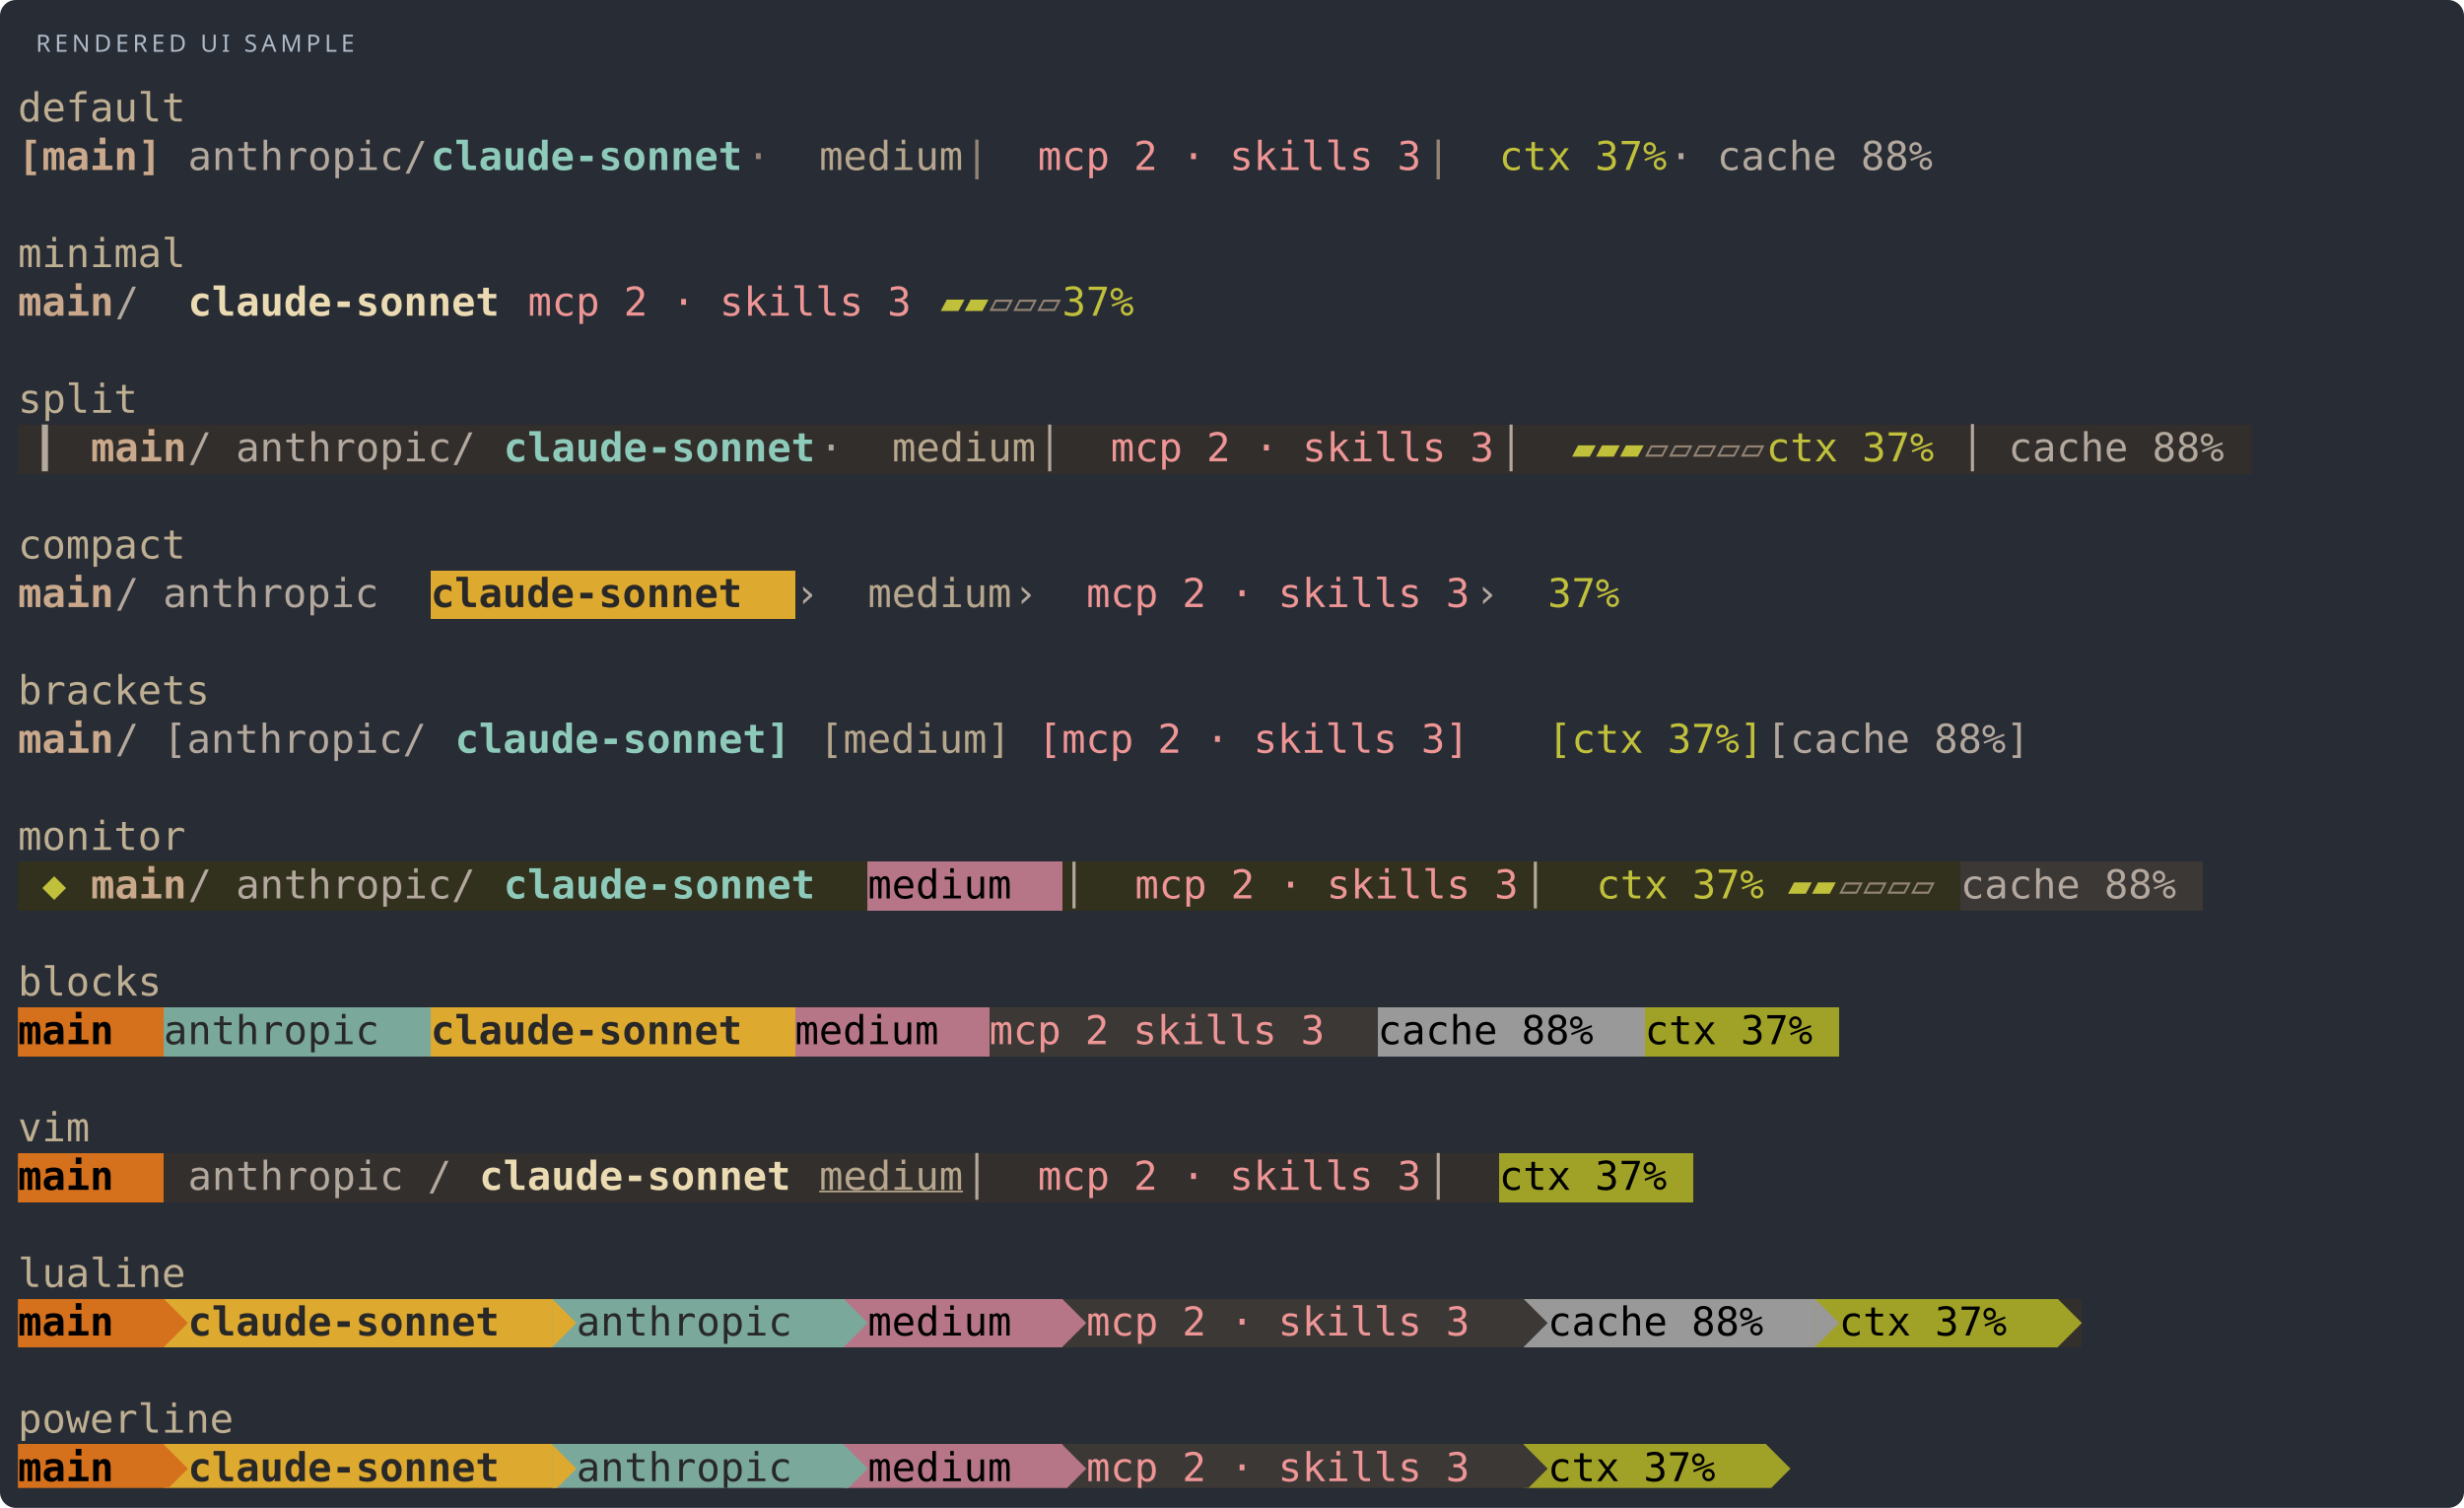
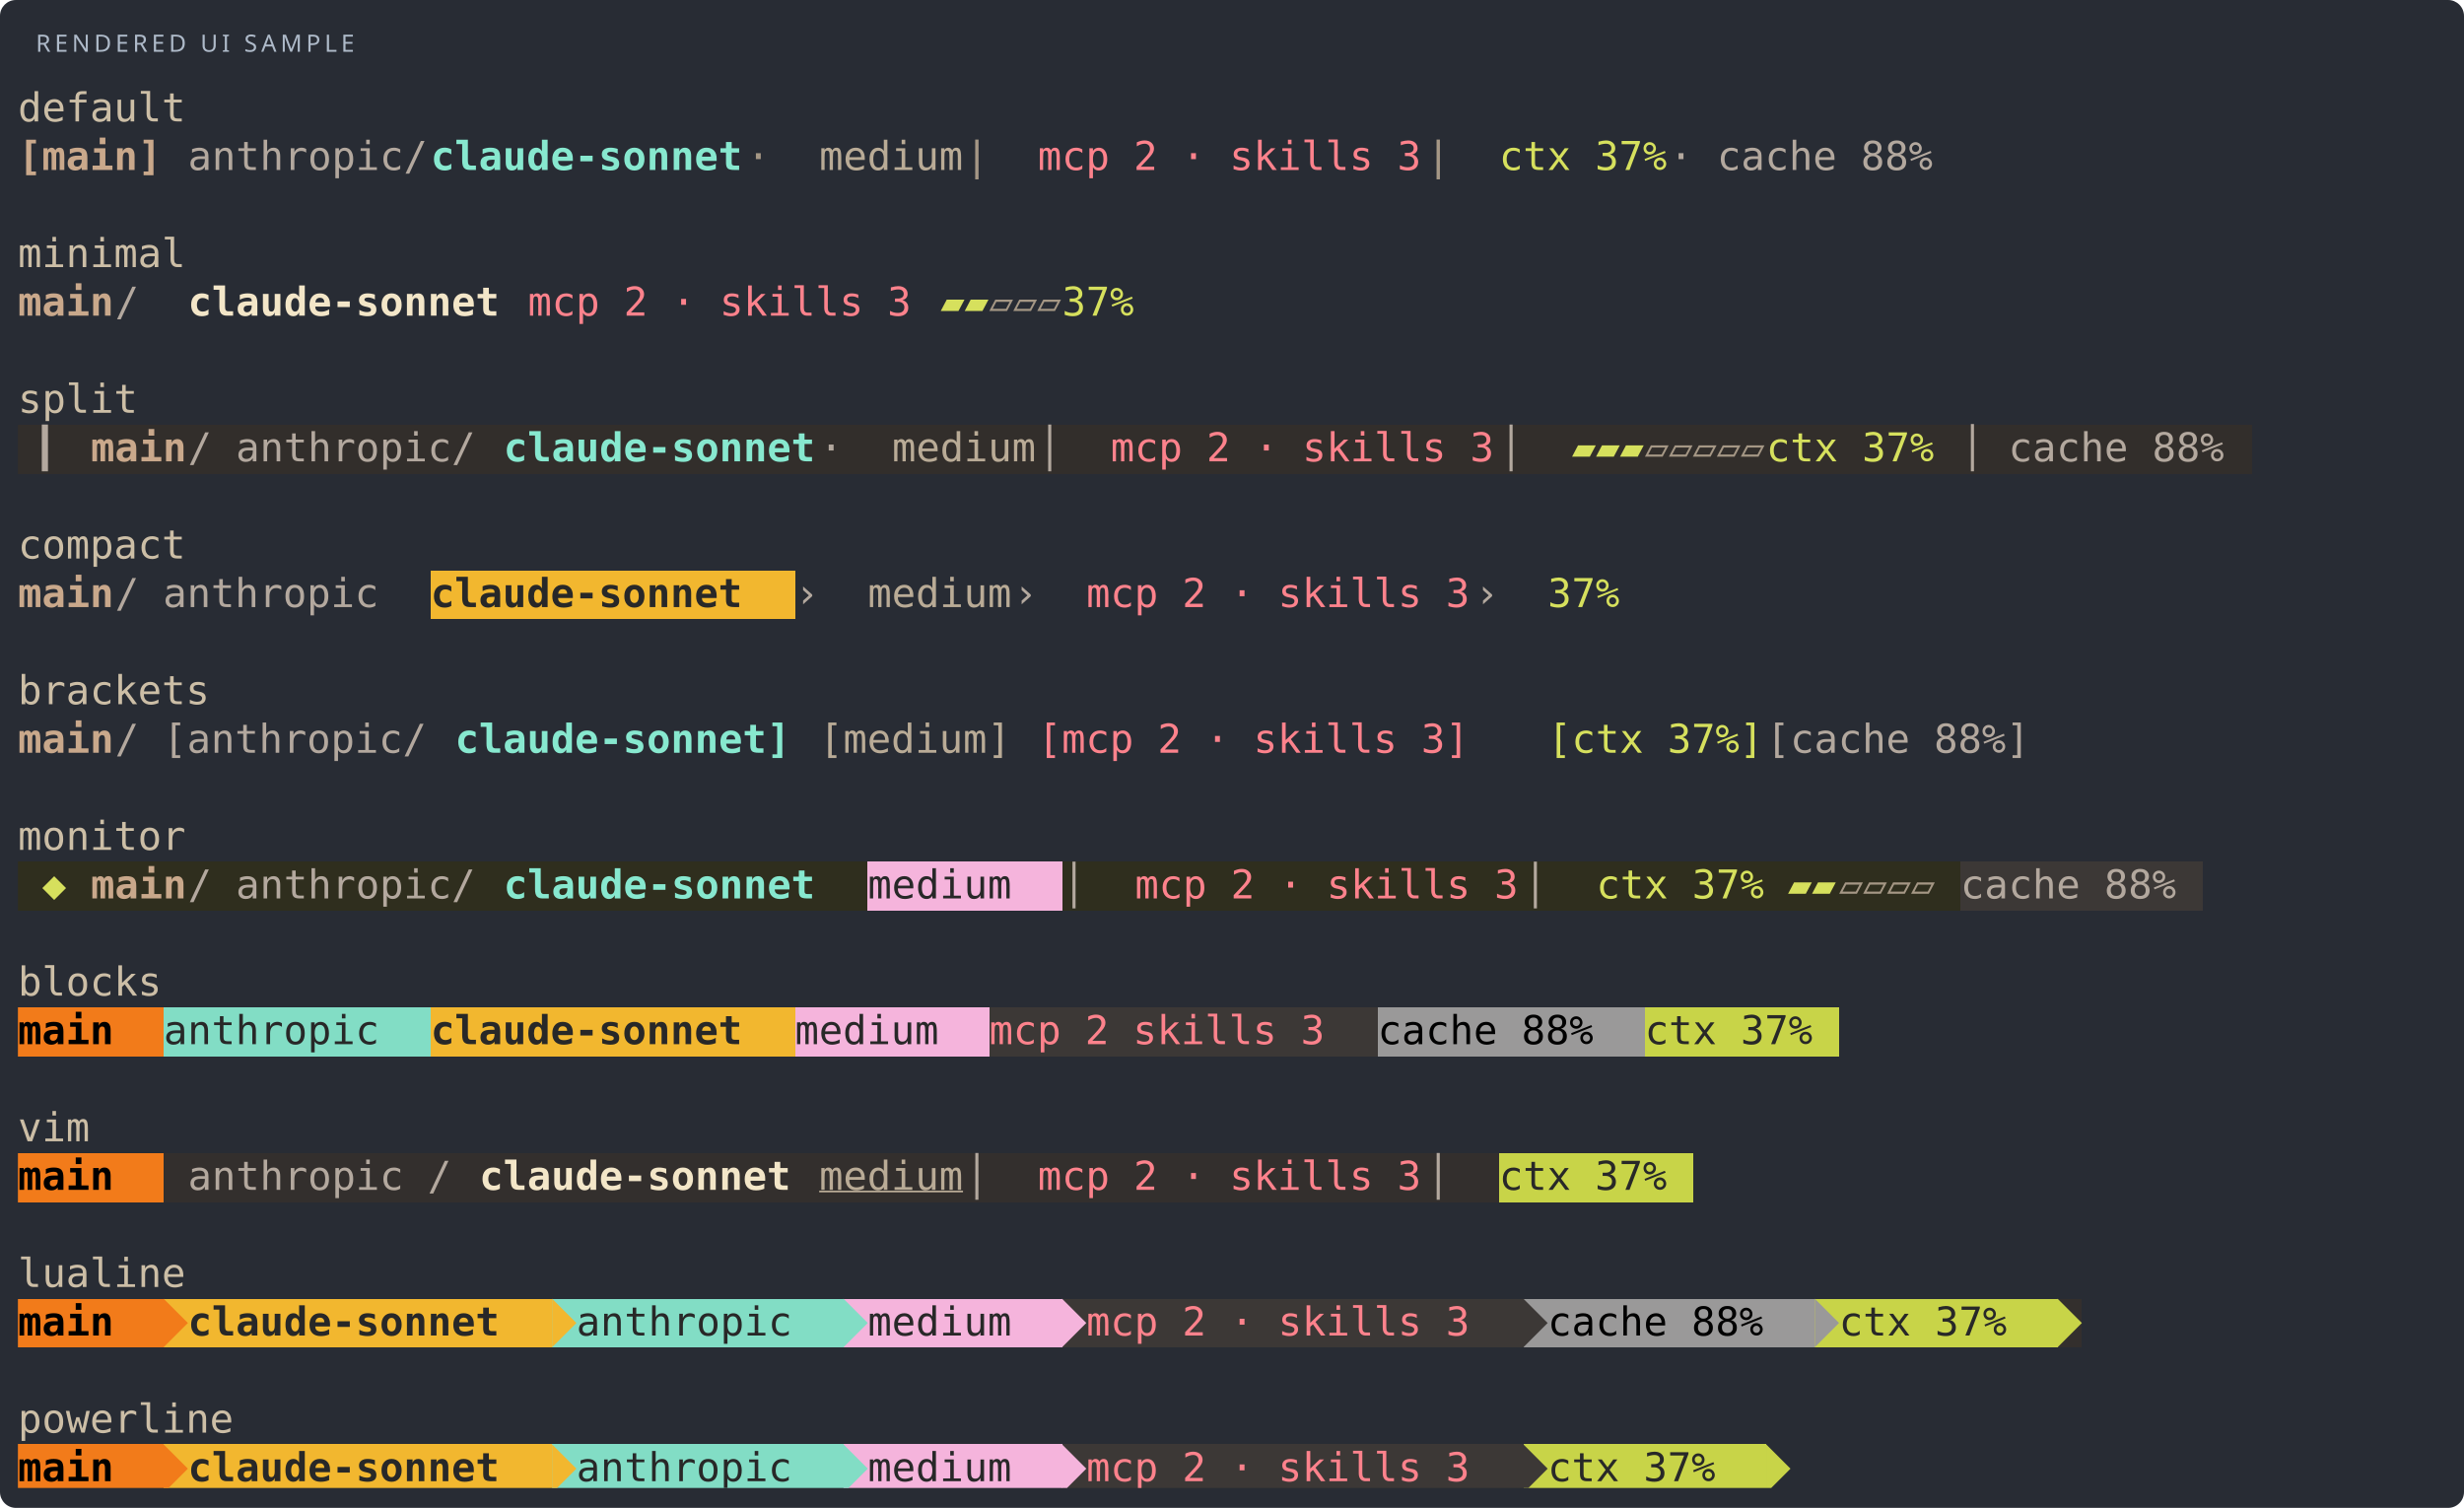
<svg xmlns="http://www.w3.org/2000/svg" viewBox="0 0 1238 757.6">
  <style>
.appearance-statusbars-matrix {font-family:monospace;font-size:20px;line-height:24.4px}
- .appearance-statusbars-r1 { fill: #beaf93 }
+ .appearance-statusbars-r1 { fill: #ccbea6 }
.appearance-statusbars-r2 { fill: #abb2bf }
.appearance-statusbars-r3 { fill: #c9a88b;font-weight: bold }
.appearance-statusbars-r4 { fill: #b3a89e }
- .appearance-statusbars-r5 { fill: #8ecaba;font-weight: bold }
- .appearance-statusbars-r6 { fill: #928374 }
- .appearance-statusbars-r7 { fill: #b6a68d }
- .appearance-statusbars-r8 { fill: #ee9595 }
- .appearance-statusbars-r9 { fill: #c0c03b }
- .appearance-statusbars-r10 { fill: #ebdbb2;font-weight: bold }
- .appearance-statusbars-r11 { fill: #ebdbb2 }
+ .appearance-statusbars-r5 { fill: #87e8cf;font-weight: bold }
+ .appearance-statusbars-r6 { fill: #a59785 }
+ .appearance-statusbars-r7 { fill: #b9ab96 }
+ .appearance-statusbars-r8 { fill: #fd828c }
+ .appearance-statusbars-r9 { fill: #d6e05d }
+ .appearance-statusbars-r10 { fill: #f3e6c8;font-weight: bold }
+ .appearance-statusbars-r11 { fill: #f3e6c8 }
.appearance-statusbars-r12 { fill: #282828;font-weight: bold }
- .appearance-statusbars-r13 { fill: #000000 }
+ .appearance-statusbars-r13 { fill: #282828 }
.appearance-statusbars-r14 { fill: #000000;font-weight: bold }
- .appearance-statusbars-r15 { fill: #282828 }
- .appearance-statusbars-r16 { fill: #b6a68d;text-decoration: underline; }
- .appearance-statusbars-r17 { fill: #d5701d }
- .appearance-statusbars-r18 { fill: #dea92f }
- .appearance-statusbars-r19 { fill: #7aa89b }
- .appearance-statusbars-r20 { fill: #b67687 }
+ .appearance-statusbars-r15 { fill: #000000 }
+ .appearance-statusbars-r16 { fill: #b9ab96;text-decoration: underline; }
+ .appearance-statusbars-r17 { fill: #f27b1a }
+ .appearance-statusbars-r18 { fill: #f2b72f }
+ .appearance-statusbars-r19 { fill: #82ddc5 }
+ .appearance-statusbars-r20 { fill: #f5b4dc }
.appearance-statusbars-r21 { fill: #3c3836 }
.appearance-statusbars-r22 { fill: #9a9999 }
- .appearance-statusbars-r23 { fill: #a0a227 }
+ .appearance-statusbars-r23 { fill: #c8d448 }
</style>
  <defs>
    <clipPath id="appearance-statusbars-clip-terminal">
      <rect width="1219.0" height="706.6" />
    </clipPath>
    <clipPath id="appearance-statusbars-line-0">
      <rect x="0" y="1.5" width="1220" height="24.65" />
    </clipPath>
    <clipPath id="appearance-statusbars-line-1">
      <rect x="0" y="25.9" width="1220" height="24.65" />
    </clipPath>
    <clipPath id="appearance-statusbars-line-2">
      <rect x="0" y="50.3" width="1220" height="24.65" />
    </clipPath>
    <clipPath id="appearance-statusbars-line-3">
      <rect x="0" y="74.7" width="1220" height="24.65" />
    </clipPath>
    <clipPath id="appearance-statusbars-line-4">
      <rect x="0" y="99.1" width="1220" height="24.65" />
    </clipPath>
    <clipPath id="appearance-statusbars-line-5">
      <rect x="0" y="123.5" width="1220" height="24.65" />
    </clipPath>
    <clipPath id="appearance-statusbars-line-6">
      <rect x="0" y="147.9" width="1220" height="24.65" />
    </clipPath>
    <clipPath id="appearance-statusbars-line-7">
      <rect x="0" y="172.3" width="1220" height="24.65" />
    </clipPath>
    <clipPath id="appearance-statusbars-line-8">
      <rect x="0" y="196.7" width="1220" height="24.65" />
    </clipPath>
    <clipPath id="appearance-statusbars-line-9">
      <rect x="0" y="221.1" width="1220" height="24.65" />
    </clipPath>
    <clipPath id="appearance-statusbars-line-10">
      <rect x="0" y="245.5" width="1220" height="24.65" />
    </clipPath>
    <clipPath id="appearance-statusbars-line-11">
      <rect x="0" y="269.9" width="1220" height="24.65" />
    </clipPath>
    <clipPath id="appearance-statusbars-line-12">
      <rect x="0" y="294.3" width="1220" height="24.65" />
    </clipPath>
    <clipPath id="appearance-statusbars-line-13">
      <rect x="0" y="318.7" width="1220" height="24.65" />
    </clipPath>
    <clipPath id="appearance-statusbars-line-14">
      <rect x="0" y="343.1" width="1220" height="24.65" />
    </clipPath>
    <clipPath id="appearance-statusbars-line-15">
      <rect x="0" y="367.5" width="1220" height="24.65" />
    </clipPath>
    <clipPath id="appearance-statusbars-line-16">
      <rect x="0" y="391.9" width="1220" height="24.65" />
    </clipPath>
    <clipPath id="appearance-statusbars-line-17">
      <rect x="0" y="416.3" width="1220" height="24.65" />
    </clipPath>
    <clipPath id="appearance-statusbars-line-18">
      <rect x="0" y="440.7" width="1220" height="24.65" />
    </clipPath>
    <clipPath id="appearance-statusbars-line-19">
      <rect x="0" y="465.1" width="1220" height="24.65" />
    </clipPath>
    <clipPath id="appearance-statusbars-line-20">
      <rect x="0" y="489.5" width="1220" height="24.65" />
    </clipPath>
    <clipPath id="appearance-statusbars-line-21">
      <rect x="0" y="513.9" width="1220" height="24.65" />
    </clipPath>
    <clipPath id="appearance-statusbars-line-22">
      <rect x="0" y="538.3" width="1220" height="24.65" />
    </clipPath>
    <clipPath id="appearance-statusbars-line-23">
      <rect x="0" y="562.7" width="1220" height="24.65" />
    </clipPath>
    <clipPath id="appearance-statusbars-line-24">
      <rect x="0" y="587.1" width="1220" height="24.65" />
    </clipPath>
    <clipPath id="appearance-statusbars-line-25">
      <rect x="0" y="611.5" width="1220" height="24.65" />
    </clipPath>
    <clipPath id="appearance-statusbars-line-26">
      <rect x="0" y="635.9" width="1220" height="24.65" />
    </clipPath>
    <clipPath id="appearance-statusbars-line-27">
      <rect x="0" y="660.3" width="1220" height="24.65" />
    </clipPath>
  </defs>
  <rect width="1238" height="757.6" rx="8" fill="#282c34" />
  <text x="18" y="26" fill="#aebac9" font-family="sans-serif" font-size="12" letter-spacing="2">RENDERED UI SAMPLE</text>
  <g transform="translate(9, 41)" clip-path="url(#appearance-statusbars-clip-terminal)">
    <rect fill="#322e2b" x="0" y="172.3" width="12.2" height="24.65" shape-rendering="crispEdges" />
    <rect fill="#322e2b" x="12.2" y="172.3" width="24.4" height="24.65" shape-rendering="crispEdges" />
    <rect fill="#322e2b" x="36.6" y="172.3" width="48.8" height="24.65" shape-rendering="crispEdges" />
    <rect fill="#322e2b" x="85.4" y="172.3" width="158.6" height="24.65" shape-rendering="crispEdges" />
    <rect fill="#322e2b" x="244" y="172.3" width="158.6" height="24.65" shape-rendering="crispEdges" />
    <rect fill="#322e2b" x="402.6" y="172.3" width="36.6" height="24.65" shape-rendering="crispEdges" />
    <rect fill="#322e2b" x="439.2" y="172.3" width="73.2" height="24.65" shape-rendering="crispEdges" />
    <rect fill="#322e2b" x="512.4" y="172.3" width="36.6" height="24.65" shape-rendering="crispEdges" />
    <rect fill="#322e2b" x="549" y="172.3" width="195.2" height="24.65" shape-rendering="crispEdges" />
    <rect fill="#322e2b" x="744.2" y="172.3" width="36.6" height="24.65" shape-rendering="crispEdges" />
    <rect fill="#322e2b" x="780.8" y="172.3" width="36.6" height="24.65" shape-rendering="crispEdges" />
    <rect fill="#322e2b" x="817.4" y="172.3" width="61" height="24.65" shape-rendering="crispEdges" />
    <rect fill="#322e2b" x="878.4" y="172.3" width="97.6" height="24.65" shape-rendering="crispEdges" />
    <rect fill="#322e2b" x="976" y="172.3" width="146.4" height="24.65" shape-rendering="crispEdges" />
-     <rect fill="#dea92f" x="207.4" y="245.5" width="183" height="24.65" shape-rendering="crispEdges" />
-     <rect fill="#32311e" x="0" y="391.9" width="12.2" height="24.65" shape-rendering="crispEdges" />
-     <rect fill="#32311e" x="12.2" y="391.9" width="24.4" height="24.65" shape-rendering="crispEdges" />
-     <rect fill="#32311e" x="36.6" y="391.9" width="48.8" height="24.65" shape-rendering="crispEdges" />
-     <rect fill="#32311e" x="85.4" y="391.9" width="158.6" height="24.65" shape-rendering="crispEdges" />
-     <rect fill="#32311e" x="244" y="391.9" width="158.6" height="24.65" shape-rendering="crispEdges" />
-     <rect fill="#32311e" x="402.6" y="391.9" width="24.4" height="24.65" shape-rendering="crispEdges" />
-     <rect fill="#b67687" x="427" y="391.9" width="97.6" height="24.65" shape-rendering="crispEdges" />
-     <rect fill="#32311e" x="524.6" y="391.9" width="36.6" height="24.65" shape-rendering="crispEdges" />
-     <rect fill="#32311e" x="561.2" y="391.9" width="195.2" height="24.65" shape-rendering="crispEdges" />
-     <rect fill="#32311e" x="756.4" y="391.9" width="36.6" height="24.65" shape-rendering="crispEdges" />
-     <rect fill="#32311e" x="793" y="391.9" width="122" height="24.65" shape-rendering="crispEdges" />
-     <rect fill="#32311e" x="915" y="391.9" width="48.8" height="24.65" shape-rendering="crispEdges" />
-     <rect fill="#32311e" x="963.8" y="391.9" width="12.2" height="24.65" shape-rendering="crispEdges" />
+     <rect fill="#f2b72f" x="207.4" y="245.5" width="183" height="24.65" shape-rendering="crispEdges" />
+     <rect fill="#2f2e1e" x="0" y="391.9" width="12.2" height="24.65" shape-rendering="crispEdges" />
+     <rect fill="#2f2e1e" x="12.2" y="391.9" width="24.4" height="24.65" shape-rendering="crispEdges" />
+     <rect fill="#2f2e1e" x="36.6" y="391.9" width="48.8" height="24.65" shape-rendering="crispEdges" />
+     <rect fill="#2f2e1e" x="85.4" y="391.9" width="158.6" height="24.65" shape-rendering="crispEdges" />
+     <rect fill="#2f2e1e" x="244" y="391.9" width="158.6" height="24.65" shape-rendering="crispEdges" />
+     <rect fill="#2f2e1e" x="402.6" y="391.9" width="24.4" height="24.65" shape-rendering="crispEdges" />
+     <rect fill="#f5b4dc" x="427" y="391.9" width="97.6" height="24.65" shape-rendering="crispEdges" />
+     <rect fill="#2f2e1e" x="524.6" y="391.9" width="36.6" height="24.65" shape-rendering="crispEdges" />
+     <rect fill="#2f2e1e" x="561.2" y="391.9" width="195.2" height="24.65" shape-rendering="crispEdges" />
+     <rect fill="#2f2e1e" x="756.4" y="391.9" width="36.6" height="24.65" shape-rendering="crispEdges" />
+     <rect fill="#2f2e1e" x="793" y="391.9" width="122" height="24.65" shape-rendering="crispEdges" />
+     <rect fill="#2f2e1e" x="915" y="391.9" width="48.8" height="24.65" shape-rendering="crispEdges" />
+     <rect fill="#2f2e1e" x="963.8" y="391.9" width="12.2" height="24.65" shape-rendering="crispEdges" />
    <rect fill="#3c3836" x="976" y="391.9" width="122" height="24.65" shape-rendering="crispEdges" />
-     <rect fill="#d5701d" x="0" y="465.1" width="73.2" height="24.65" shape-rendering="crispEdges" />
-     <rect fill="#7aa89b" x="73.2" y="465.1" width="134.2" height="24.65" shape-rendering="crispEdges" />
-     <rect fill="#dea92f" x="207.4" y="465.1" width="183" height="24.65" shape-rendering="crispEdges" />
-     <rect fill="#b67687" x="390.4" y="465.1" width="97.6" height="24.65" shape-rendering="crispEdges" />
+     <rect fill="#f27b1a" x="0" y="465.1" width="73.2" height="24.65" shape-rendering="crispEdges" />
+     <rect fill="#82ddc5" x="73.2" y="465.1" width="134.2" height="24.65" shape-rendering="crispEdges" />
+     <rect fill="#f2b72f" x="207.4" y="465.1" width="183" height="24.65" shape-rendering="crispEdges" />
+     <rect fill="#f5b4dc" x="390.4" y="465.1" width="97.6" height="24.65" shape-rendering="crispEdges" />
    <rect fill="#3c3836" x="488" y="465.1" width="195.2" height="24.65" shape-rendering="crispEdges" />
    <rect fill="#9a9999" x="683.2" y="465.1" width="134.2" height="24.65" shape-rendering="crispEdges" />
-     <rect fill="#a0a227" x="817.4" y="465.1" width="97.6" height="24.65" shape-rendering="crispEdges" />
-     <rect fill="#d5701d" x="0" y="538.3" width="73.2" height="24.65" shape-rendering="crispEdges" />
+     <rect fill="#c8d448" x="817.4" y="465.1" width="97.6" height="24.65" shape-rendering="crispEdges" />
+     <rect fill="#f27b1a" x="0" y="538.3" width="73.2" height="24.65" shape-rendering="crispEdges" />
    <rect fill="#332f2d" x="73.2" y="538.3" width="12.2" height="24.65" shape-rendering="crispEdges" />
    <rect fill="#332f2d" x="85.4" y="538.3" width="146.4" height="24.65" shape-rendering="crispEdges" />
    <rect fill="#332f2d" x="231.8" y="538.3" width="158.6" height="24.65" shape-rendering="crispEdges" />
    <rect fill="#332f2d" x="390.4" y="538.3" width="12.2" height="24.65" shape-rendering="crispEdges" />
    <rect fill="#332f2d" x="402.6" y="538.3" width="73.2" height="24.65" shape-rendering="crispEdges" />
    <rect fill="#332f2d" x="475.8" y="538.3" width="36.6" height="24.65" shape-rendering="crispEdges" />
    <rect fill="#332f2d" x="512.4" y="538.3" width="195.2" height="24.65" shape-rendering="crispEdges" />
    <rect fill="#332f2d" x="707.6" y="538.3" width="36.6" height="24.65" shape-rendering="crispEdges" />
-     <rect fill="#a0a227" x="744.2" y="538.3" width="97.6" height="24.65" shape-rendering="crispEdges" />
-     <rect fill="#d5701d" x="0" y="611.5" width="73.2" height="24.65" shape-rendering="crispEdges" />
-     <rect fill="#dea92f" x="73.2" y="611.5" width="12.2" height="24.65" shape-rendering="crispEdges" />
-     <rect fill="#dea92f" x="85.4" y="611.5" width="183" height="24.65" shape-rendering="crispEdges" />
-     <rect fill="#7aa89b" x="268.4" y="611.5" width="12.2" height="24.65" shape-rendering="crispEdges" />
-     <rect fill="#7aa89b" x="280.6" y="611.5" width="134.2" height="24.65" shape-rendering="crispEdges" />
-     <rect fill="#b67687" x="414.8" y="611.5" width="12.2" height="24.65" shape-rendering="crispEdges" />
-     <rect fill="#b67687" x="427" y="611.5" width="97.6" height="24.65" shape-rendering="crispEdges" />
+     <rect fill="#c8d448" x="744.2" y="538.3" width="97.6" height="24.65" shape-rendering="crispEdges" />
+     <rect fill="#f27b1a" x="0" y="611.5" width="73.2" height="24.65" shape-rendering="crispEdges" />
+     <rect fill="#f2b72f" x="73.2" y="611.5" width="12.2" height="24.65" shape-rendering="crispEdges" />
+     <rect fill="#f2b72f" x="85.4" y="611.5" width="183" height="24.65" shape-rendering="crispEdges" />
+     <rect fill="#82ddc5" x="268.4" y="611.5" width="12.2" height="24.65" shape-rendering="crispEdges" />
+     <rect fill="#82ddc5" x="280.6" y="611.5" width="134.2" height="24.65" shape-rendering="crispEdges" />
+     <rect fill="#f5b4dc" x="414.8" y="611.5" width="12.2" height="24.65" shape-rendering="crispEdges" />
+     <rect fill="#f5b4dc" x="427" y="611.5" width="97.6" height="24.65" shape-rendering="crispEdges" />
    <rect fill="#3c3836" x="524.6" y="611.5" width="12.2" height="24.65" shape-rendering="crispEdges" />
    <rect fill="#3c3836" x="536.8" y="611.5" width="219.6" height="24.65" shape-rendering="crispEdges" />
    <rect fill="#9a9999" x="756.4" y="611.5" width="12.2" height="24.65" shape-rendering="crispEdges" />
    <rect fill="#9a9999" x="768.6" y="611.5" width="134.2" height="24.65" shape-rendering="crispEdges" />
-     <rect fill="#a0a227" x="902.8" y="611.5" width="12.2" height="24.65" shape-rendering="crispEdges" />
-     <rect fill="#a0a227" x="915" y="611.5" width="109.8" height="24.65" shape-rendering="crispEdges" />
+     <rect fill="#c8d448" x="902.8" y="611.5" width="12.2" height="24.65" shape-rendering="crispEdges" />
+     <rect fill="#c8d448" x="915" y="611.5" width="109.8" height="24.65" shape-rendering="crispEdges" />
    <rect fill="#332f2d" x="1024.8" y="611.5" width="12.2" height="24.65" shape-rendering="crispEdges" />
-     <rect fill="#d5701d" x="0" y="684.7" width="73.2" height="24.65" shape-rendering="crispEdges" />
-     <rect fill="#dea92f" x="73.2" y="684.7" width="12.2" height="24.65" shape-rendering="crispEdges" />
-     <rect fill="#dea92f" x="85.4" y="684.7" width="183" height="24.65" shape-rendering="crispEdges" />
-     <rect fill="#7aa89b" x="268.4" y="684.7" width="12.2" height="24.65" shape-rendering="crispEdges" />
-     <rect fill="#7aa89b" x="280.6" y="684.7" width="134.2" height="24.65" shape-rendering="crispEdges" />
-     <rect fill="#b67687" x="414.8" y="684.7" width="12.2" height="24.65" shape-rendering="crispEdges" />
-     <rect fill="#b67687" x="427" y="684.7" width="97.6" height="24.65" shape-rendering="crispEdges" />
+     <rect fill="#f27b1a" x="0" y="684.7" width="73.2" height="24.65" shape-rendering="crispEdges" />
+     <rect fill="#f2b72f" x="73.2" y="684.7" width="12.2" height="24.65" shape-rendering="crispEdges" />
+     <rect fill="#f2b72f" x="85.4" y="684.7" width="183" height="24.65" shape-rendering="crispEdges" />
+     <rect fill="#82ddc5" x="268.4" y="684.7" width="12.2" height="24.65" shape-rendering="crispEdges" />
+     <rect fill="#82ddc5" x="280.6" y="684.7" width="134.2" height="24.65" shape-rendering="crispEdges" />
+     <rect fill="#f5b4dc" x="414.8" y="684.7" width="12.2" height="24.65" shape-rendering="crispEdges" />
+     <rect fill="#f5b4dc" x="427" y="684.7" width="97.6" height="24.65" shape-rendering="crispEdges" />
    <rect fill="#3c3836" x="524.6" y="684.7" width="12.2" height="24.65" shape-rendering="crispEdges" />
    <rect fill="#3c3836" x="536.8" y="684.7" width="219.6" height="24.65" shape-rendering="crispEdges" />
-     <rect fill="#a0a227" x="756.4" y="684.7" width="12.2" height="24.65" shape-rendering="crispEdges" />
-     <rect fill="#a0a227" x="768.6" y="684.7" width="109.8" height="24.65" shape-rendering="crispEdges" />
+     <rect fill="#c8d448" x="756.4" y="684.7" width="12.2" height="24.65" shape-rendering="crispEdges" />
+     <rect fill="#c8d448" x="768.6" y="684.7" width="109.8" height="24.65" shape-rendering="crispEdges" />
    <g class="appearance-statusbars-matrix">
      <text class="appearance-statusbars-r1" x="0" y="20" textLength="85.4" clip-path="url(#appearance-statusbars-line-0)">default</text>
      <text class="appearance-statusbars-r2" x="1220" y="20" textLength="12.2" clip-path="url(#appearance-statusbars-line-0)">
</text>
      <text class="appearance-statusbars-r3" x="0" y="44.4" textLength="85.4" clip-path="url(#appearance-statusbars-line-1)">[main] </text>
      <text class="appearance-statusbars-r4" x="85.4" y="44.4" textLength="122" clip-path="url(#appearance-statusbars-line-1)">anthropic/</text>
      <text class="appearance-statusbars-r5" x="207.4" y="44.4" textLength="158.6" clip-path="url(#appearance-statusbars-line-1)">claude-sonnet</text>
      <text class="appearance-statusbars-r6" x="366" y="44.4" textLength="36.6" clip-path="url(#appearance-statusbars-line-1)"> · </text>
      <text class="appearance-statusbars-r7" x="402.6" y="44.4" textLength="73.2" clip-path="url(#appearance-statusbars-line-1)">medium</text>
      <text class="appearance-statusbars-r6" x="475.8" y="44.4" textLength="36.6" clip-path="url(#appearance-statusbars-line-1)"> | </text>
      <text class="appearance-statusbars-r8" x="512.4" y="44.4" textLength="195.2" clip-path="url(#appearance-statusbars-line-1)">mcp 2 · skills 3</text>
      <text class="appearance-statusbars-r6" x="707.6" y="44.4" textLength="36.6" clip-path="url(#appearance-statusbars-line-1)"> | </text>
      <text class="appearance-statusbars-r9" x="744.2" y="44.4" textLength="85.4" clip-path="url(#appearance-statusbars-line-1)">ctx 37%</text>
      <text class="appearance-statusbars-r4" x="829.6" y="44.4" textLength="146.4" clip-path="url(#appearance-statusbars-line-1)"> · cache 88%</text>
      <text class="appearance-statusbars-r2" x="1220" y="44.4" textLength="12.2" clip-path="url(#appearance-statusbars-line-1)">
</text>
      <text class="appearance-statusbars-r2" x="1220" y="68.8" textLength="12.2" clip-path="url(#appearance-statusbars-line-2)">
</text>
      <text class="appearance-statusbars-r1" x="0" y="93.2" textLength="85.4" clip-path="url(#appearance-statusbars-line-3)">minimal</text>
      <text class="appearance-statusbars-r2" x="1220" y="93.2" textLength="12.2" clip-path="url(#appearance-statusbars-line-3)">
</text>
      <text class="appearance-statusbars-r3" x="0" y="117.6" textLength="48.8" clip-path="url(#appearance-statusbars-line-4)">main</text>
      <text class="appearance-statusbars-r4" x="48.8" y="117.6" textLength="36.6" clip-path="url(#appearance-statusbars-line-4)"> / </text>
      <text class="appearance-statusbars-r10" x="85.4" y="117.6" textLength="158.6" clip-path="url(#appearance-statusbars-line-4)">claude-sonnet</text>
      <text class="appearance-statusbars-r8" x="256.2" y="117.6" textLength="195.2" clip-path="url(#appearance-statusbars-line-4)">mcp 2 · skills 3</text>
      <text class="appearance-statusbars-r9" x="463.6" y="117.6" textLength="24.4" clip-path="url(#appearance-statusbars-line-4)">▰▰</text>
      <text class="appearance-statusbars-r6" x="488" y="117.6" textLength="36.6" clip-path="url(#appearance-statusbars-line-4)">▱▱▱</text>
      <text class="appearance-statusbars-r9" x="524.6" y="117.6" textLength="48.8" clip-path="url(#appearance-statusbars-line-4)"> 37%</text>
      <text class="appearance-statusbars-r2" x="1220" y="117.6" textLength="12.2" clip-path="url(#appearance-statusbars-line-4)">
</text>
      <text class="appearance-statusbars-r2" x="1220" y="142" textLength="12.2" clip-path="url(#appearance-statusbars-line-5)">
</text>
      <text class="appearance-statusbars-r1" x="0" y="166.4" textLength="61" clip-path="url(#appearance-statusbars-line-6)">split</text>
      <text class="appearance-statusbars-r2" x="1220" y="166.4" textLength="12.2" clip-path="url(#appearance-statusbars-line-6)">
</text>
      <text class="appearance-statusbars-r4" x="12.2" y="190.8" textLength="24.4" clip-path="url(#appearance-statusbars-line-7)">▎ </text>
      <text class="appearance-statusbars-r3" x="36.6" y="190.8" textLength="48.8" clip-path="url(#appearance-statusbars-line-7)">main</text>
      <text class="appearance-statusbars-r4" x="85.4" y="190.8" textLength="158.6" clip-path="url(#appearance-statusbars-line-7)"> / anthropic/</text>
      <text class="appearance-statusbars-r5" x="244" y="190.8" textLength="158.6" clip-path="url(#appearance-statusbars-line-7)">claude-sonnet</text>
      <text class="appearance-statusbars-r4" x="402.6" y="190.8" textLength="36.6" clip-path="url(#appearance-statusbars-line-7)"> · </text>
      <text class="appearance-statusbars-r7" x="439.2" y="190.8" textLength="73.2" clip-path="url(#appearance-statusbars-line-7)">medium</text>
      <text class="appearance-statusbars-r4" x="512.4" y="190.8" textLength="36.6" clip-path="url(#appearance-statusbars-line-7)"> │ </text>
      <text class="appearance-statusbars-r8" x="549" y="190.8" textLength="195.2" clip-path="url(#appearance-statusbars-line-7)">mcp 2 · skills 3</text>
      <text class="appearance-statusbars-r4" x="744.2" y="190.8" textLength="36.6" clip-path="url(#appearance-statusbars-line-7)"> │ </text>
      <text class="appearance-statusbars-r9" x="780.8" y="190.8" textLength="36.6" clip-path="url(#appearance-statusbars-line-7)">▰▰▰</text>
      <text class="appearance-statusbars-r6" x="817.4" y="190.8" textLength="61" clip-path="url(#appearance-statusbars-line-7)">▱▱▱▱▱</text>
      <text class="appearance-statusbars-r9" x="878.4" y="190.8" textLength="97.6" clip-path="url(#appearance-statusbars-line-7)"> ctx 37%</text>
      <text class="appearance-statusbars-r4" x="976" y="190.8" textLength="146.4" clip-path="url(#appearance-statusbars-line-7)"> │ cache 88%</text>
      <text class="appearance-statusbars-r2" x="1220" y="190.8" textLength="12.2" clip-path="url(#appearance-statusbars-line-7)">
</text>
      <text class="appearance-statusbars-r2" x="1220" y="215.2" textLength="12.2" clip-path="url(#appearance-statusbars-line-8)">
</text>
      <text class="appearance-statusbars-r1" x="0" y="239.6" textLength="85.4" clip-path="url(#appearance-statusbars-line-9)">compact</text>
      <text class="appearance-statusbars-r2" x="1220" y="239.6" textLength="12.2" clip-path="url(#appearance-statusbars-line-9)">
</text>
      <text class="appearance-statusbars-r3" x="0" y="264" textLength="48.8" clip-path="url(#appearance-statusbars-line-10)">main</text>
      <text class="appearance-statusbars-r4" x="48.8" y="264" textLength="158.6" clip-path="url(#appearance-statusbars-line-10)"> / anthropic </text>
      <text class="appearance-statusbars-r12" x="207.4" y="264" textLength="183" clip-path="url(#appearance-statusbars-line-10)"> claude-sonnet </text>
      <text class="appearance-statusbars-r4" x="390.4" y="264" textLength="36.6" clip-path="url(#appearance-statusbars-line-10)"> › </text>
      <text class="appearance-statusbars-r7" x="427" y="264" textLength="73.2" clip-path="url(#appearance-statusbars-line-10)">medium</text>
      <text class="appearance-statusbars-r4" x="500.2" y="264" textLength="36.6" clip-path="url(#appearance-statusbars-line-10)"> › </text>
      <text class="appearance-statusbars-r8" x="536.8" y="264" textLength="195.2" clip-path="url(#appearance-statusbars-line-10)">mcp 2 · skills 3</text>
      <text class="appearance-statusbars-r4" x="732" y="264" textLength="36.6" clip-path="url(#appearance-statusbars-line-10)"> › </text>
      <text class="appearance-statusbars-r9" x="768.6" y="264" textLength="36.6" clip-path="url(#appearance-statusbars-line-10)">37%</text>
      <text class="appearance-statusbars-r2" x="1220" y="264" textLength="12.2" clip-path="url(#appearance-statusbars-line-10)">
</text>
      <text class="appearance-statusbars-r2" x="1220" y="288.4" textLength="12.2" clip-path="url(#appearance-statusbars-line-11)">
</text>
      <text class="appearance-statusbars-r1" x="0" y="312.8" textLength="97.6" clip-path="url(#appearance-statusbars-line-12)">brackets</text>
      <text class="appearance-statusbars-r2" x="1220" y="312.8" textLength="12.2" clip-path="url(#appearance-statusbars-line-12)">
</text>
      <text class="appearance-statusbars-r3" x="0" y="337.2" textLength="48.8" clip-path="url(#appearance-statusbars-line-13)">main</text>
      <text class="appearance-statusbars-r4" x="48.8" y="337.2" textLength="170.8" clip-path="url(#appearance-statusbars-line-13)"> / [anthropic/</text>
      <text class="appearance-statusbars-r5" x="219.6" y="337.2" textLength="170.8" clip-path="url(#appearance-statusbars-line-13)">claude-sonnet]</text>
      <text class="appearance-statusbars-r7" x="402.6" y="337.2" textLength="97.6" clip-path="url(#appearance-statusbars-line-13)">[medium]</text>
      <text class="appearance-statusbars-r8" x="512.4" y="337.2" textLength="244" clip-path="url(#appearance-statusbars-line-13)"> [mcp 2 · skills 3] </text>
      <text class="appearance-statusbars-r9" x="768.6" y="337.2" textLength="109.8" clip-path="url(#appearance-statusbars-line-13)">[ctx 37%]</text>
      <text class="appearance-statusbars-r4" x="878.4" y="337.2" textLength="146.4" clip-path="url(#appearance-statusbars-line-13)"> [cache 88%]</text>
      <text class="appearance-statusbars-r2" x="1220" y="337.2" textLength="12.2" clip-path="url(#appearance-statusbars-line-13)">
</text>
      <text class="appearance-statusbars-r2" x="1220" y="361.6" textLength="12.2" clip-path="url(#appearance-statusbars-line-14)">
</text>
      <text class="appearance-statusbars-r1" x="0" y="386" textLength="85.4" clip-path="url(#appearance-statusbars-line-15)">monitor</text>
      <text class="appearance-statusbars-r2" x="1220" y="386" textLength="12.2" clip-path="url(#appearance-statusbars-line-15)">
</text>
      <text class="appearance-statusbars-r9" x="12.2" y="410.4" textLength="24.4" clip-path="url(#appearance-statusbars-line-16)">◆ </text>
      <text class="appearance-statusbars-r3" x="36.6" y="410.4" textLength="48.8" clip-path="url(#appearance-statusbars-line-16)">main</text>
      <text class="appearance-statusbars-r4" x="85.4" y="410.4" textLength="158.6" clip-path="url(#appearance-statusbars-line-16)"> / anthropic/</text>
      <text class="appearance-statusbars-r5" x="244" y="410.4" textLength="158.6" clip-path="url(#appearance-statusbars-line-16)">claude-sonnet</text>
      <text class="appearance-statusbars-r13" x="427" y="410.4" textLength="97.6" clip-path="url(#appearance-statusbars-line-16)"> medium </text>
      <text class="appearance-statusbars-r4" x="524.6" y="410.4" textLength="36.6" clip-path="url(#appearance-statusbars-line-16)"> │ </text>
      <text class="appearance-statusbars-r8" x="561.2" y="410.4" textLength="195.2" clip-path="url(#appearance-statusbars-line-16)">mcp 2 · skills 3</text>
      <text class="appearance-statusbars-r4" x="756.4" y="410.4" textLength="36.6" clip-path="url(#appearance-statusbars-line-16)"> │ </text>
      <text class="appearance-statusbars-r9" x="793" y="410.4" textLength="122" clip-path="url(#appearance-statusbars-line-16)">ctx 37% ▰▰</text>
      <text class="appearance-statusbars-r6" x="915" y="410.4" textLength="48.8" clip-path="url(#appearance-statusbars-line-16)">▱▱▱▱</text>
      <text class="appearance-statusbars-r4" x="976" y="410.4" textLength="122" clip-path="url(#appearance-statusbars-line-16)"> cache 88%</text>
      <text class="appearance-statusbars-r2" x="1220" y="410.4" textLength="12.2" clip-path="url(#appearance-statusbars-line-16)">
</text>
      <text class="appearance-statusbars-r2" x="1220" y="434.8" textLength="12.2" clip-path="url(#appearance-statusbars-line-17)">
</text>
      <text class="appearance-statusbars-r1" x="0" y="459.2" textLength="73.2" clip-path="url(#appearance-statusbars-line-18)">blocks</text>
      <text class="appearance-statusbars-r2" x="1220" y="459.2" textLength="12.2" clip-path="url(#appearance-statusbars-line-18)">
</text>
      <text class="appearance-statusbars-r14" x="0" y="483.6" textLength="73.2" clip-path="url(#appearance-statusbars-line-19)"> main </text>
-       <text class="appearance-statusbars-r15" x="73.2" y="483.6" textLength="134.2" clip-path="url(#appearance-statusbars-line-19)"> anthropic </text>
+       <text class="appearance-statusbars-r13" x="73.2" y="483.6" textLength="134.2" clip-path="url(#appearance-statusbars-line-19)"> anthropic </text>
      <text class="appearance-statusbars-r12" x="207.4" y="483.6" textLength="183" clip-path="url(#appearance-statusbars-line-19)"> claude-sonnet </text>
      <text class="appearance-statusbars-r13" x="390.4" y="483.6" textLength="97.6" clip-path="url(#appearance-statusbars-line-19)"> medium </text>
      <text class="appearance-statusbars-r8" x="488" y="483.6" textLength="195.2" clip-path="url(#appearance-statusbars-line-19)"> mcp 2 skills 3 </text>
-       <text class="appearance-statusbars-r13" x="683.2" y="483.6" textLength="134.2" clip-path="url(#appearance-statusbars-line-19)"> cache 88% </text>
+       <text class="appearance-statusbars-r15" x="683.2" y="483.6" textLength="134.2" clip-path="url(#appearance-statusbars-line-19)"> cache 88% </text>
      <text class="appearance-statusbars-r13" x="817.4" y="483.6" textLength="97.6" clip-path="url(#appearance-statusbars-line-19)"> ctx 37%</text>
      <text class="appearance-statusbars-r2" x="1220" y="483.6" textLength="12.2" clip-path="url(#appearance-statusbars-line-19)">
</text>
      <text class="appearance-statusbars-r2" x="1220" y="508" textLength="12.2" clip-path="url(#appearance-statusbars-line-20)">
</text>
      <text class="appearance-statusbars-r1" x="0" y="532.4" textLength="36.6" clip-path="url(#appearance-statusbars-line-21)">vim</text>
      <text class="appearance-statusbars-r2" x="1220" y="532.4" textLength="12.2" clip-path="url(#appearance-statusbars-line-21)">
</text>
      <text class="appearance-statusbars-r14" x="0" y="556.8" textLength="73.2" clip-path="url(#appearance-statusbars-line-22)"> main </text>
      <text class="appearance-statusbars-r4" x="85.4" y="556.8" textLength="146.4" clip-path="url(#appearance-statusbars-line-22)">anthropic / </text>
      <text class="appearance-statusbars-r10" x="231.8" y="556.8" textLength="158.6" clip-path="url(#appearance-statusbars-line-22)">claude-sonnet</text>
      <text class="appearance-statusbars-r16" x="402.6" y="556.8" textLength="73.2" clip-path="url(#appearance-statusbars-line-22)">medium</text>
      <text class="appearance-statusbars-r4" x="475.8" y="556.8" textLength="36.6" clip-path="url(#appearance-statusbars-line-22)"> │ </text>
      <text class="appearance-statusbars-r8" x="512.4" y="556.8" textLength="195.2" clip-path="url(#appearance-statusbars-line-22)">mcp 2 · skills 3</text>
      <text class="appearance-statusbars-r4" x="707.6" y="556.8" textLength="36.6" clip-path="url(#appearance-statusbars-line-22)"> │ </text>
      <text class="appearance-statusbars-r13" x="744.2" y="556.8" textLength="97.6" clip-path="url(#appearance-statusbars-line-22)"> ctx 37%</text>
      <text class="appearance-statusbars-r2" x="1220" y="556.8" textLength="12.2" clip-path="url(#appearance-statusbars-line-22)">
</text>
      <text class="appearance-statusbars-r2" x="1220" y="581.2" textLength="12.2" clip-path="url(#appearance-statusbars-line-23)">
</text>
      <text class="appearance-statusbars-r1" x="0" y="605.6" textLength="85.4" clip-path="url(#appearance-statusbars-line-24)">lualine</text>
      <text class="appearance-statusbars-r2" x="1220" y="605.6" textLength="12.2" clip-path="url(#appearance-statusbars-line-24)">
</text>
      <text class="appearance-statusbars-r14" x="0" y="630" textLength="73.2" clip-path="url(#appearance-statusbars-line-25)"> main </text>
      <path class="appearance-statusbars-r17" transform="translate(73.2,611.5)" d="M0 0 L12.2 12.2 L0 24.4 Z" />
      <text class="appearance-statusbars-r12" x="85.4" y="630" textLength="183" clip-path="url(#appearance-statusbars-line-25)"> claude-sonnet </text>
      <path class="appearance-statusbars-r18" transform="translate(268.4,611.5)" d="M0 0 L12.2 12.2 L0 24.4 Z" />
-       <text class="appearance-statusbars-r15" x="280.6" y="630" textLength="134.2" clip-path="url(#appearance-statusbars-line-25)"> anthropic </text>
+       <text class="appearance-statusbars-r13" x="280.6" y="630" textLength="134.2" clip-path="url(#appearance-statusbars-line-25)"> anthropic </text>
      <path class="appearance-statusbars-r19" transform="translate(414.8,611.5)" d="M0 0 L12.2 12.2 L0 24.4 Z" />
      <text class="appearance-statusbars-r13" x="427" y="630" textLength="97.6" clip-path="url(#appearance-statusbars-line-25)"> medium </text>
      <path class="appearance-statusbars-r20" transform="translate(524.6,611.5)" d="M0 0 L12.2 12.2 L0 24.4 Z" />
      <text class="appearance-statusbars-r8" x="536.8" y="630" textLength="219.6" clip-path="url(#appearance-statusbars-line-25)"> mcp 2 · skills 3 </text>
      <path class="appearance-statusbars-r21" transform="translate(756.4,611.5)" d="M0 0 L12.2 12.2 L0 24.4 Z" />
-       <text class="appearance-statusbars-r13" x="768.6" y="630" textLength="134.2" clip-path="url(#appearance-statusbars-line-25)"> cache 88% </text>
+       <text class="appearance-statusbars-r15" x="768.6" y="630" textLength="134.2" clip-path="url(#appearance-statusbars-line-25)"> cache 88% </text>
      <path class="appearance-statusbars-r22" transform="translate(902.8,611.5)" d="M0 0 L12.2 12.2 L0 24.4 Z" />
      <text class="appearance-statusbars-r13" x="915" y="630" textLength="109.8" clip-path="url(#appearance-statusbars-line-25)"> ctx 37% </text>
      <path class="appearance-statusbars-r23" transform="translate(1024.8,611.5)" d="M0 0 L12.2 12.2 L0 24.4 Z" />
      <text class="appearance-statusbars-r2" x="1220" y="630" textLength="12.2" clip-path="url(#appearance-statusbars-line-25)">
</text>
      <text class="appearance-statusbars-r2" x="1220" y="654.4" textLength="12.2" clip-path="url(#appearance-statusbars-line-26)">
</text>
      <text class="appearance-statusbars-r1" x="0" y="678.8" textLength="109.8" clip-path="url(#appearance-statusbars-line-27)">powerline</text>
      <text class="appearance-statusbars-r2" x="1220" y="678.8" textLength="12.2" clip-path="url(#appearance-statusbars-line-27)">
</text>
      <text class="appearance-statusbars-r14" x="0" y="703.2" textLength="73.2" clip-path="url(#appearance-statusbars-line-28)"> main </text>
      <path class="appearance-statusbars-r17" transform="translate(73.2,684.7)" d="M0 0 L12.2 12.2 L0 24.4 Z" />
      <text class="appearance-statusbars-r12" x="85.4" y="703.2" textLength="183" clip-path="url(#appearance-statusbars-line-28)"> claude-sonnet </text>
      <path class="appearance-statusbars-r18" transform="translate(268.4,684.7)" d="M0 0 L12.2 12.2 L0 24.4 Z" />
-       <text class="appearance-statusbars-r15" x="280.6" y="703.2" textLength="134.2" clip-path="url(#appearance-statusbars-line-28)"> anthropic </text>
+       <text class="appearance-statusbars-r13" x="280.6" y="703.2" textLength="134.2" clip-path="url(#appearance-statusbars-line-28)"> anthropic </text>
      <path class="appearance-statusbars-r19" transform="translate(414.8,684.7)" d="M0 0 L12.2 12.2 L0 24.4 Z" />
      <text class="appearance-statusbars-r13" x="427" y="703.2" textLength="97.6" clip-path="url(#appearance-statusbars-line-28)"> medium </text>
      <path class="appearance-statusbars-r20" transform="translate(524.6,684.7)" d="M0 0 L12.2 12.2 L0 24.4 Z" />
      <text class="appearance-statusbars-r8" x="536.8" y="703.2" textLength="219.6" clip-path="url(#appearance-statusbars-line-28)"> mcp 2 · skills 3 </text>
      <path class="appearance-statusbars-r21" transform="translate(756.4,684.7)" d="M0 0 L12.2 12.2 L0 24.4 Z" />
      <text class="appearance-statusbars-r13" x="768.6" y="703.2" textLength="109.8" clip-path="url(#appearance-statusbars-line-28)"> ctx 37% </text>
      <path class="appearance-statusbars-r23" transform="translate(878.4,684.7)" d="M0 0 L12.2 12.2 L0 24.4 Z" />
      <text class="appearance-statusbars-r2" x="1220" y="703.2" textLength="12.2" clip-path="url(#appearance-statusbars-line-28)">
</text>
    </g>
  </g>
</svg>
